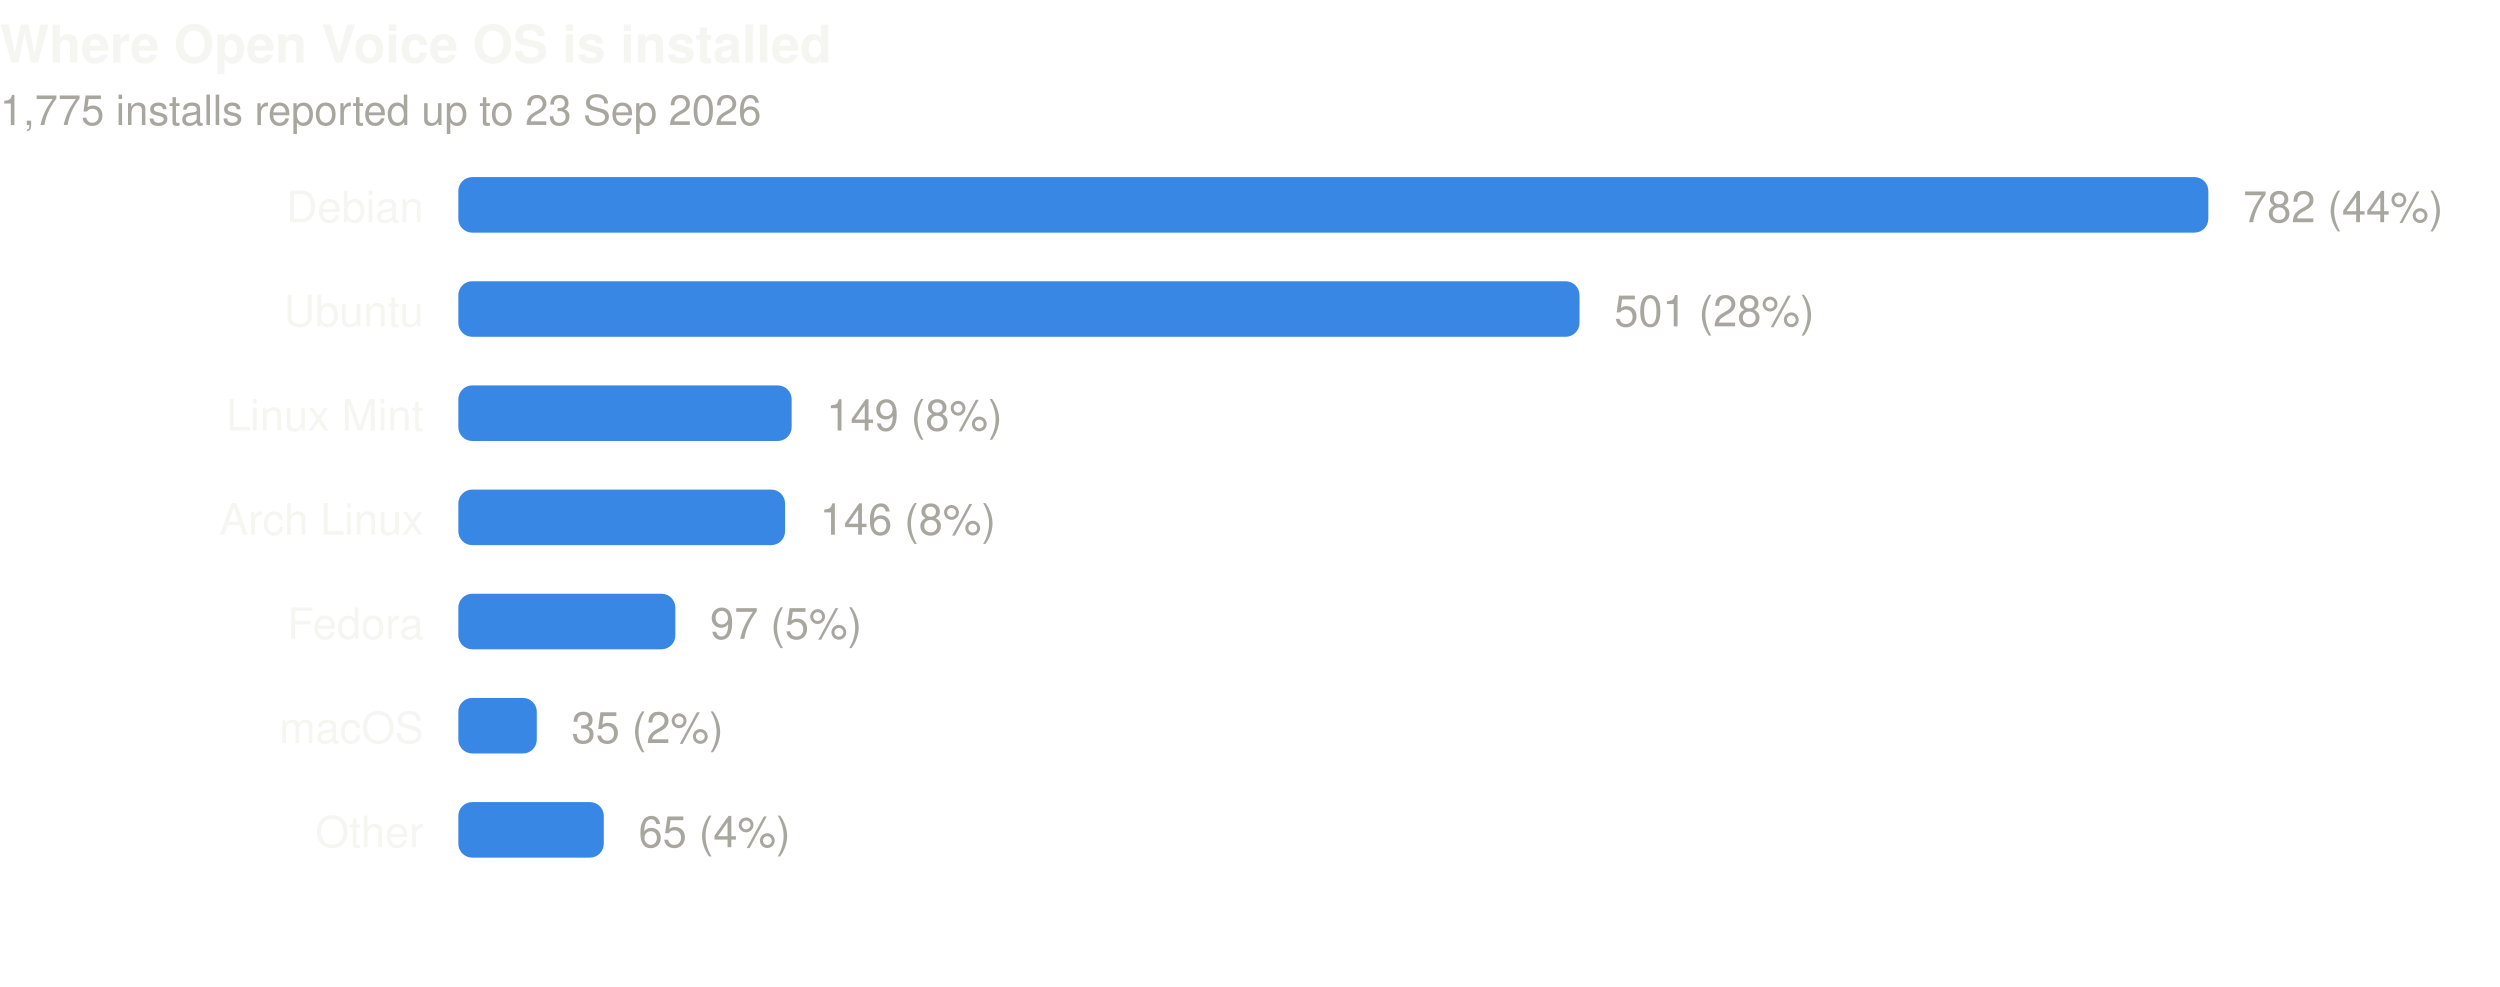
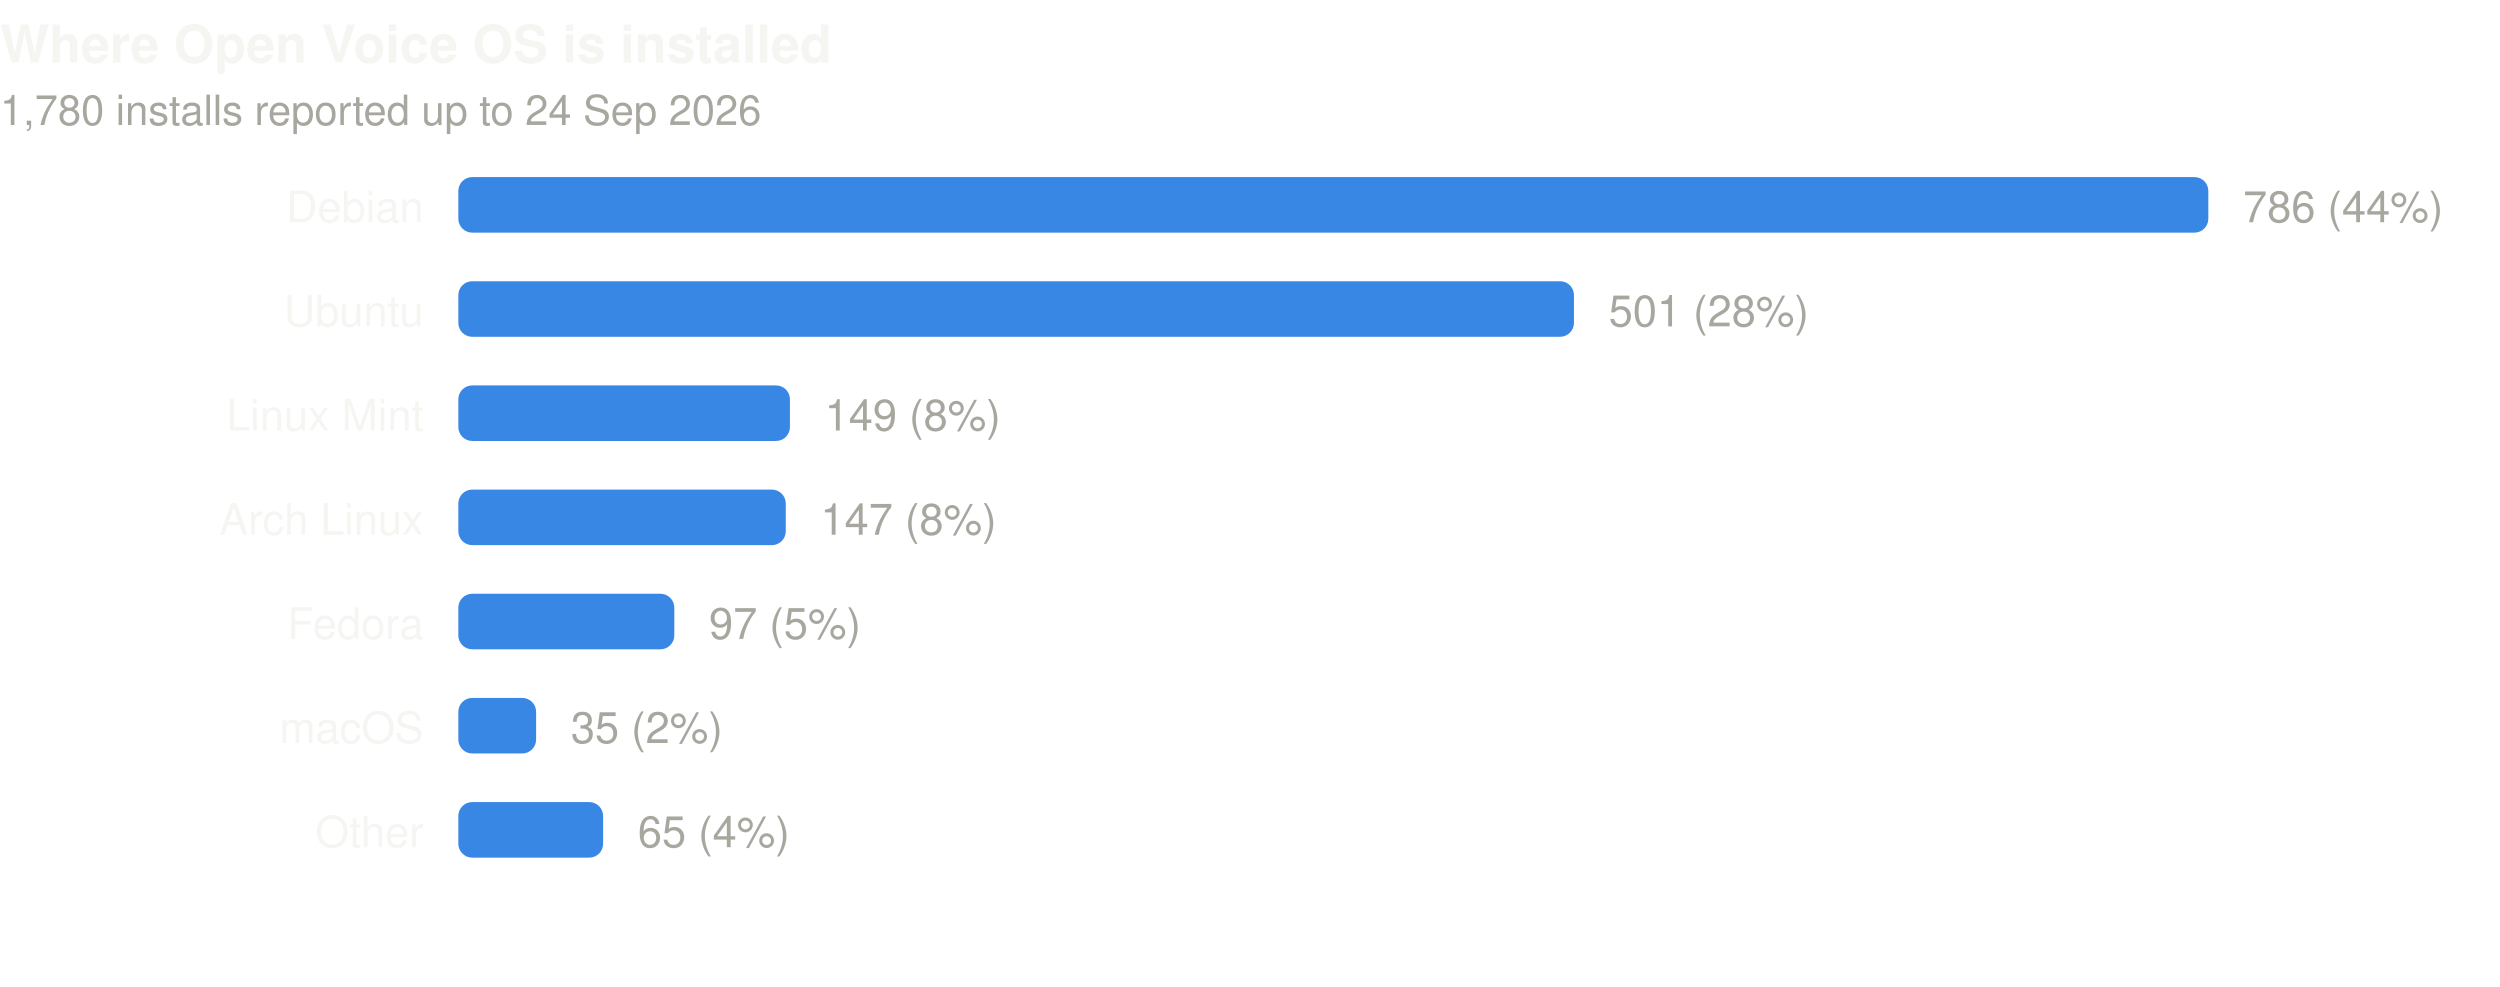
- <svg xmlns="http://www.w3.org/2000/svg" width="720" height="284" viewBox="0 0 720 284" role="img" aria-label="Where Open Voice OS is installed. 1,775 installs reported up to 23 Sep 2026">
+ <svg xmlns="http://www.w3.org/2000/svg" width="720" height="284" viewBox="0 0 720 284" role="img" aria-label="Where Open Voice OS is installed. 1,780 installs reported up to 24 Sep 2026">
  <text x="0" y="18" font-family="ui-sans-serif,-apple-system,BlinkMacSystemFont,'Segoe UI',Helvetica,Arial,sans-serif" font-size="15" font-weight="600" fill="#f5f5f2">Where Open Voice OS is installed</text>
-   <text x="0" y="36" font-family="ui-sans-serif,-apple-system,BlinkMacSystemFont,'Segoe UI',Helvetica,Arial,sans-serif" font-size="12" fill="#a8a79f">1,775 installs reported up to 23 Sep 2026</text>
+   <text x="0" y="36" font-family="ui-sans-serif,-apple-system,BlinkMacSystemFont,'Segoe UI',Helvetica,Arial,sans-serif" font-size="12" fill="#a8a79f">1,780 installs reported up to 24 Sep 2026</text>
  <text x="122" y="64.0" text-anchor="end" font-family="ui-sans-serif,-apple-system,BlinkMacSystemFont,'Segoe UI',Helvetica,Arial,sans-serif" font-size="12.5" fill="#f5f5f2">Debian</text>
  <rect x="132" y="51.0" width="504.0" height="16" rx="4" fill="#3987e5" />
-   <text x="646.0" y="64.0" font-family="ui-sans-serif,-apple-system,BlinkMacSystemFont,'Segoe UI',Helvetica,Arial,sans-serif" font-size="12.5" fill="#a8a79f">782 (44%)</text>
+   <text x="646.0" y="64.0" font-family="ui-sans-serif,-apple-system,BlinkMacSystemFont,'Segoe UI',Helvetica,Arial,sans-serif" font-size="12.5" fill="#a8a79f">786 (44%)</text>
  <text x="122" y="94.0" text-anchor="end" font-family="ui-sans-serif,-apple-system,BlinkMacSystemFont,'Segoe UI',Helvetica,Arial,sans-serif" font-size="12.5" fill="#f5f5f2">Ubuntu</text>
-   <rect x="132" y="81.0" width="322.9" height="16" rx="4" fill="#3987e5" />
-   <text x="464.9" y="94.0" font-family="ui-sans-serif,-apple-system,BlinkMacSystemFont,'Segoe UI',Helvetica,Arial,sans-serif" font-size="12.5" fill="#a8a79f">501 (28%)</text>
+   <rect x="132" y="81.0" width="321.3" height="16" rx="4" fill="#3987e5" />
+   <text x="463.3" y="94.0" font-family="ui-sans-serif,-apple-system,BlinkMacSystemFont,'Segoe UI',Helvetica,Arial,sans-serif" font-size="12.5" fill="#a8a79f">501 (28%)</text>
  <text x="122" y="124.0" text-anchor="end" font-family="ui-sans-serif,-apple-system,BlinkMacSystemFont,'Segoe UI',Helvetica,Arial,sans-serif" font-size="12.5" fill="#f5f5f2">Linux Mint</text>
-   <rect x="132" y="111.0" width="96.0" height="16" rx="4" fill="#3987e5" />
-   <text x="238.0" y="124.0" font-family="ui-sans-serif,-apple-system,BlinkMacSystemFont,'Segoe UI',Helvetica,Arial,sans-serif" font-size="12.5" fill="#a8a79f">149 (8%)</text>
+   <rect x="132" y="111.0" width="95.5" height="16" rx="4" fill="#3987e5" />
+   <text x="237.5" y="124.0" font-family="ui-sans-serif,-apple-system,BlinkMacSystemFont,'Segoe UI',Helvetica,Arial,sans-serif" font-size="12.5" fill="#a8a79f">149 (8%)</text>
  <text x="122" y="154.0" text-anchor="end" font-family="ui-sans-serif,-apple-system,BlinkMacSystemFont,'Segoe UI',Helvetica,Arial,sans-serif" font-size="12.5" fill="#f5f5f2">Arch Linux</text>
-   <rect x="132" y="141.0" width="94.1" height="16" rx="4" fill="#3987e5" />
-   <text x="236.1" y="154.0" font-family="ui-sans-serif,-apple-system,BlinkMacSystemFont,'Segoe UI',Helvetica,Arial,sans-serif" font-size="12.5" fill="#a8a79f">146 (8%)</text>
+   <rect x="132" y="141.0" width="94.3" height="16" rx="4" fill="#3987e5" />
+   <text x="236.3" y="154.0" font-family="ui-sans-serif,-apple-system,BlinkMacSystemFont,'Segoe UI',Helvetica,Arial,sans-serif" font-size="12.5" fill="#a8a79f">147 (8%)</text>
  <text x="122" y="184.0" text-anchor="end" font-family="ui-sans-serif,-apple-system,BlinkMacSystemFont,'Segoe UI',Helvetica,Arial,sans-serif" font-size="12.5" fill="#f5f5f2">Fedora</text>
-   <rect x="132" y="171.0" width="62.5" height="16" rx="4" fill="#3987e5" />
-   <text x="204.5" y="184.0" font-family="ui-sans-serif,-apple-system,BlinkMacSystemFont,'Segoe UI',Helvetica,Arial,sans-serif" font-size="12.5" fill="#a8a79f">97 (5%)</text>
+   <rect x="132" y="171.0" width="62.2" height="16" rx="4" fill="#3987e5" />
+   <text x="204.2" y="184.0" font-family="ui-sans-serif,-apple-system,BlinkMacSystemFont,'Segoe UI',Helvetica,Arial,sans-serif" font-size="12.5" fill="#a8a79f">97 (5%)</text>
  <text x="122" y="214.0" text-anchor="end" font-family="ui-sans-serif,-apple-system,BlinkMacSystemFont,'Segoe UI',Helvetica,Arial,sans-serif" font-size="12.5" fill="#f5f5f2">macOS</text>
-   <rect x="132" y="201.0" width="22.6" height="16" rx="4" fill="#3987e5" />
-   <text x="164.6" y="214.0" font-family="ui-sans-serif,-apple-system,BlinkMacSystemFont,'Segoe UI',Helvetica,Arial,sans-serif" font-size="12.5" fill="#a8a79f">35 (2%)</text>
+   <rect x="132" y="201.0" width="22.4" height="16" rx="4" fill="#3987e5" />
+   <text x="164.4" y="214.0" font-family="ui-sans-serif,-apple-system,BlinkMacSystemFont,'Segoe UI',Helvetica,Arial,sans-serif" font-size="12.5" fill="#a8a79f">35 (2%)</text>
  <text x="122" y="244.0" text-anchor="end" font-family="ui-sans-serif,-apple-system,BlinkMacSystemFont,'Segoe UI',Helvetica,Arial,sans-serif" font-size="12.5" fill="#f5f5f2">Other</text>
-   <rect x="132" y="231.0" width="41.9" height="16" rx="4" fill="#3987e5" />
-   <text x="183.9" y="244.0" font-family="ui-sans-serif,-apple-system,BlinkMacSystemFont,'Segoe UI',Helvetica,Arial,sans-serif" font-size="12.5" fill="#a8a79f">65 (4%)</text>
+   <rect x="132" y="231.0" width="41.7" height="16" rx="4" fill="#3987e5" />
+   <text x="183.7" y="244.0" font-family="ui-sans-serif,-apple-system,BlinkMacSystemFont,'Segoe UI',Helvetica,Arial,sans-serif" font-size="12.5" fill="#a8a79f">65 (4%)</text>
</svg>
